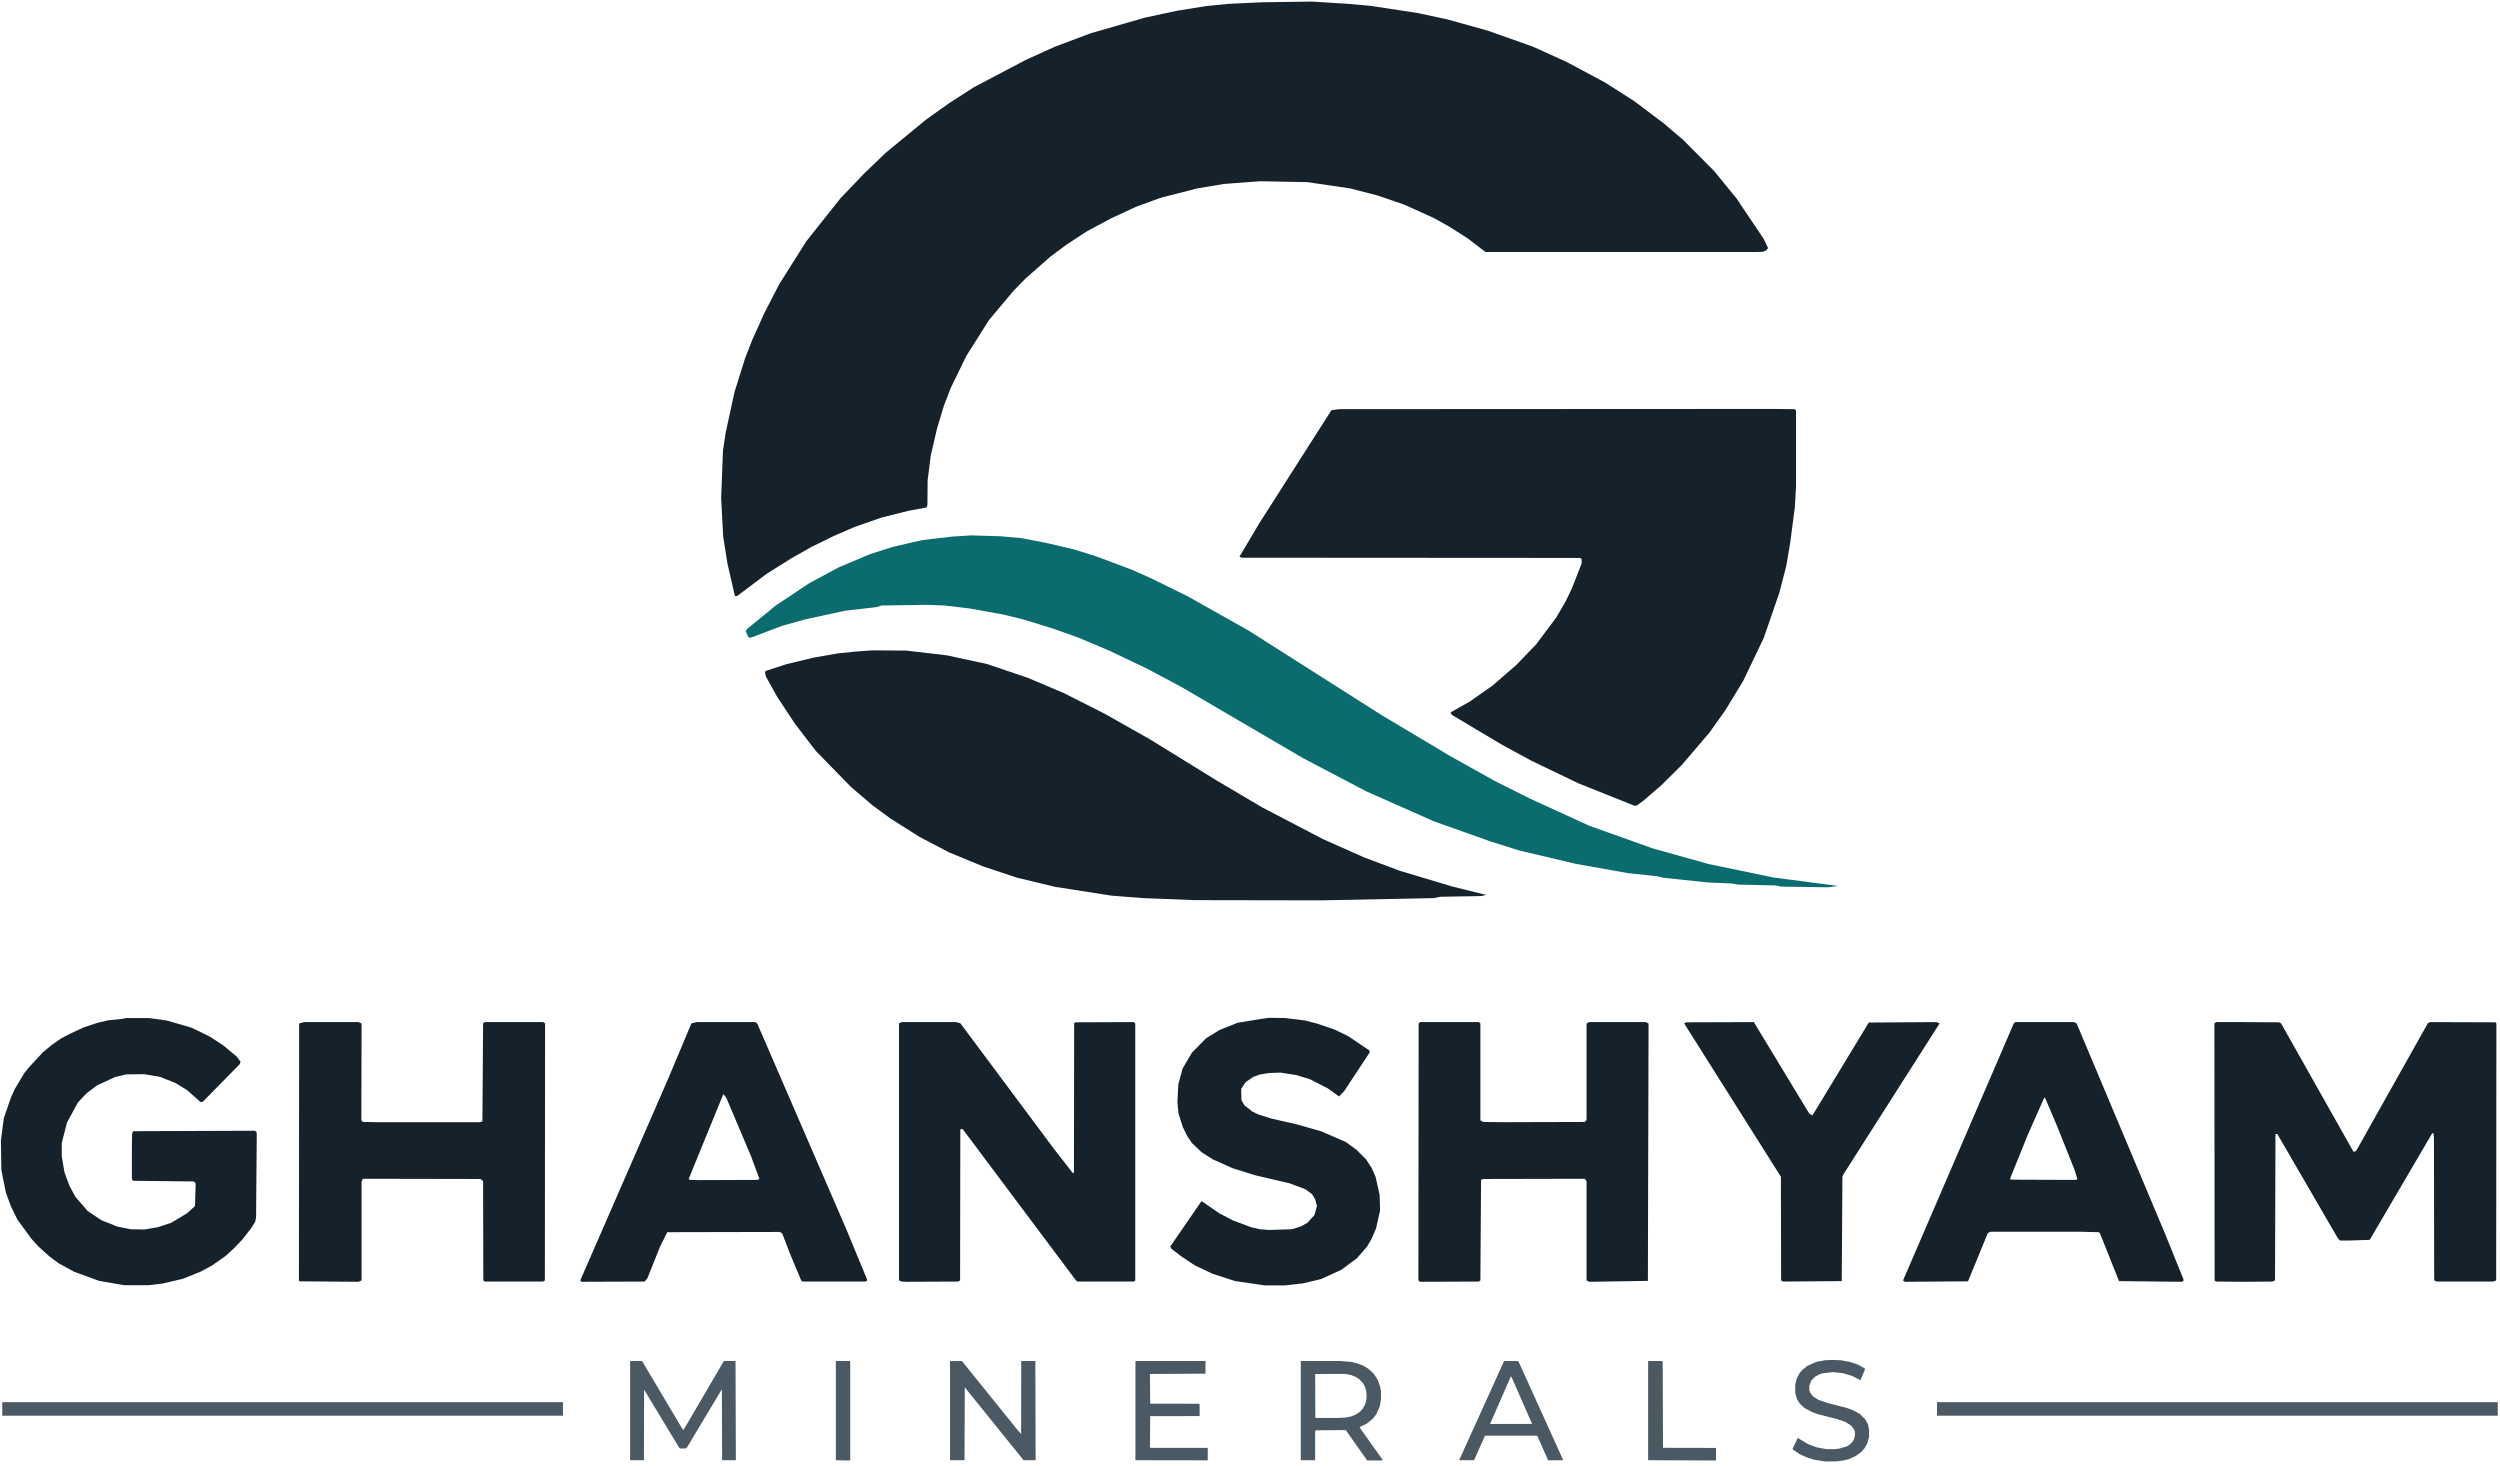
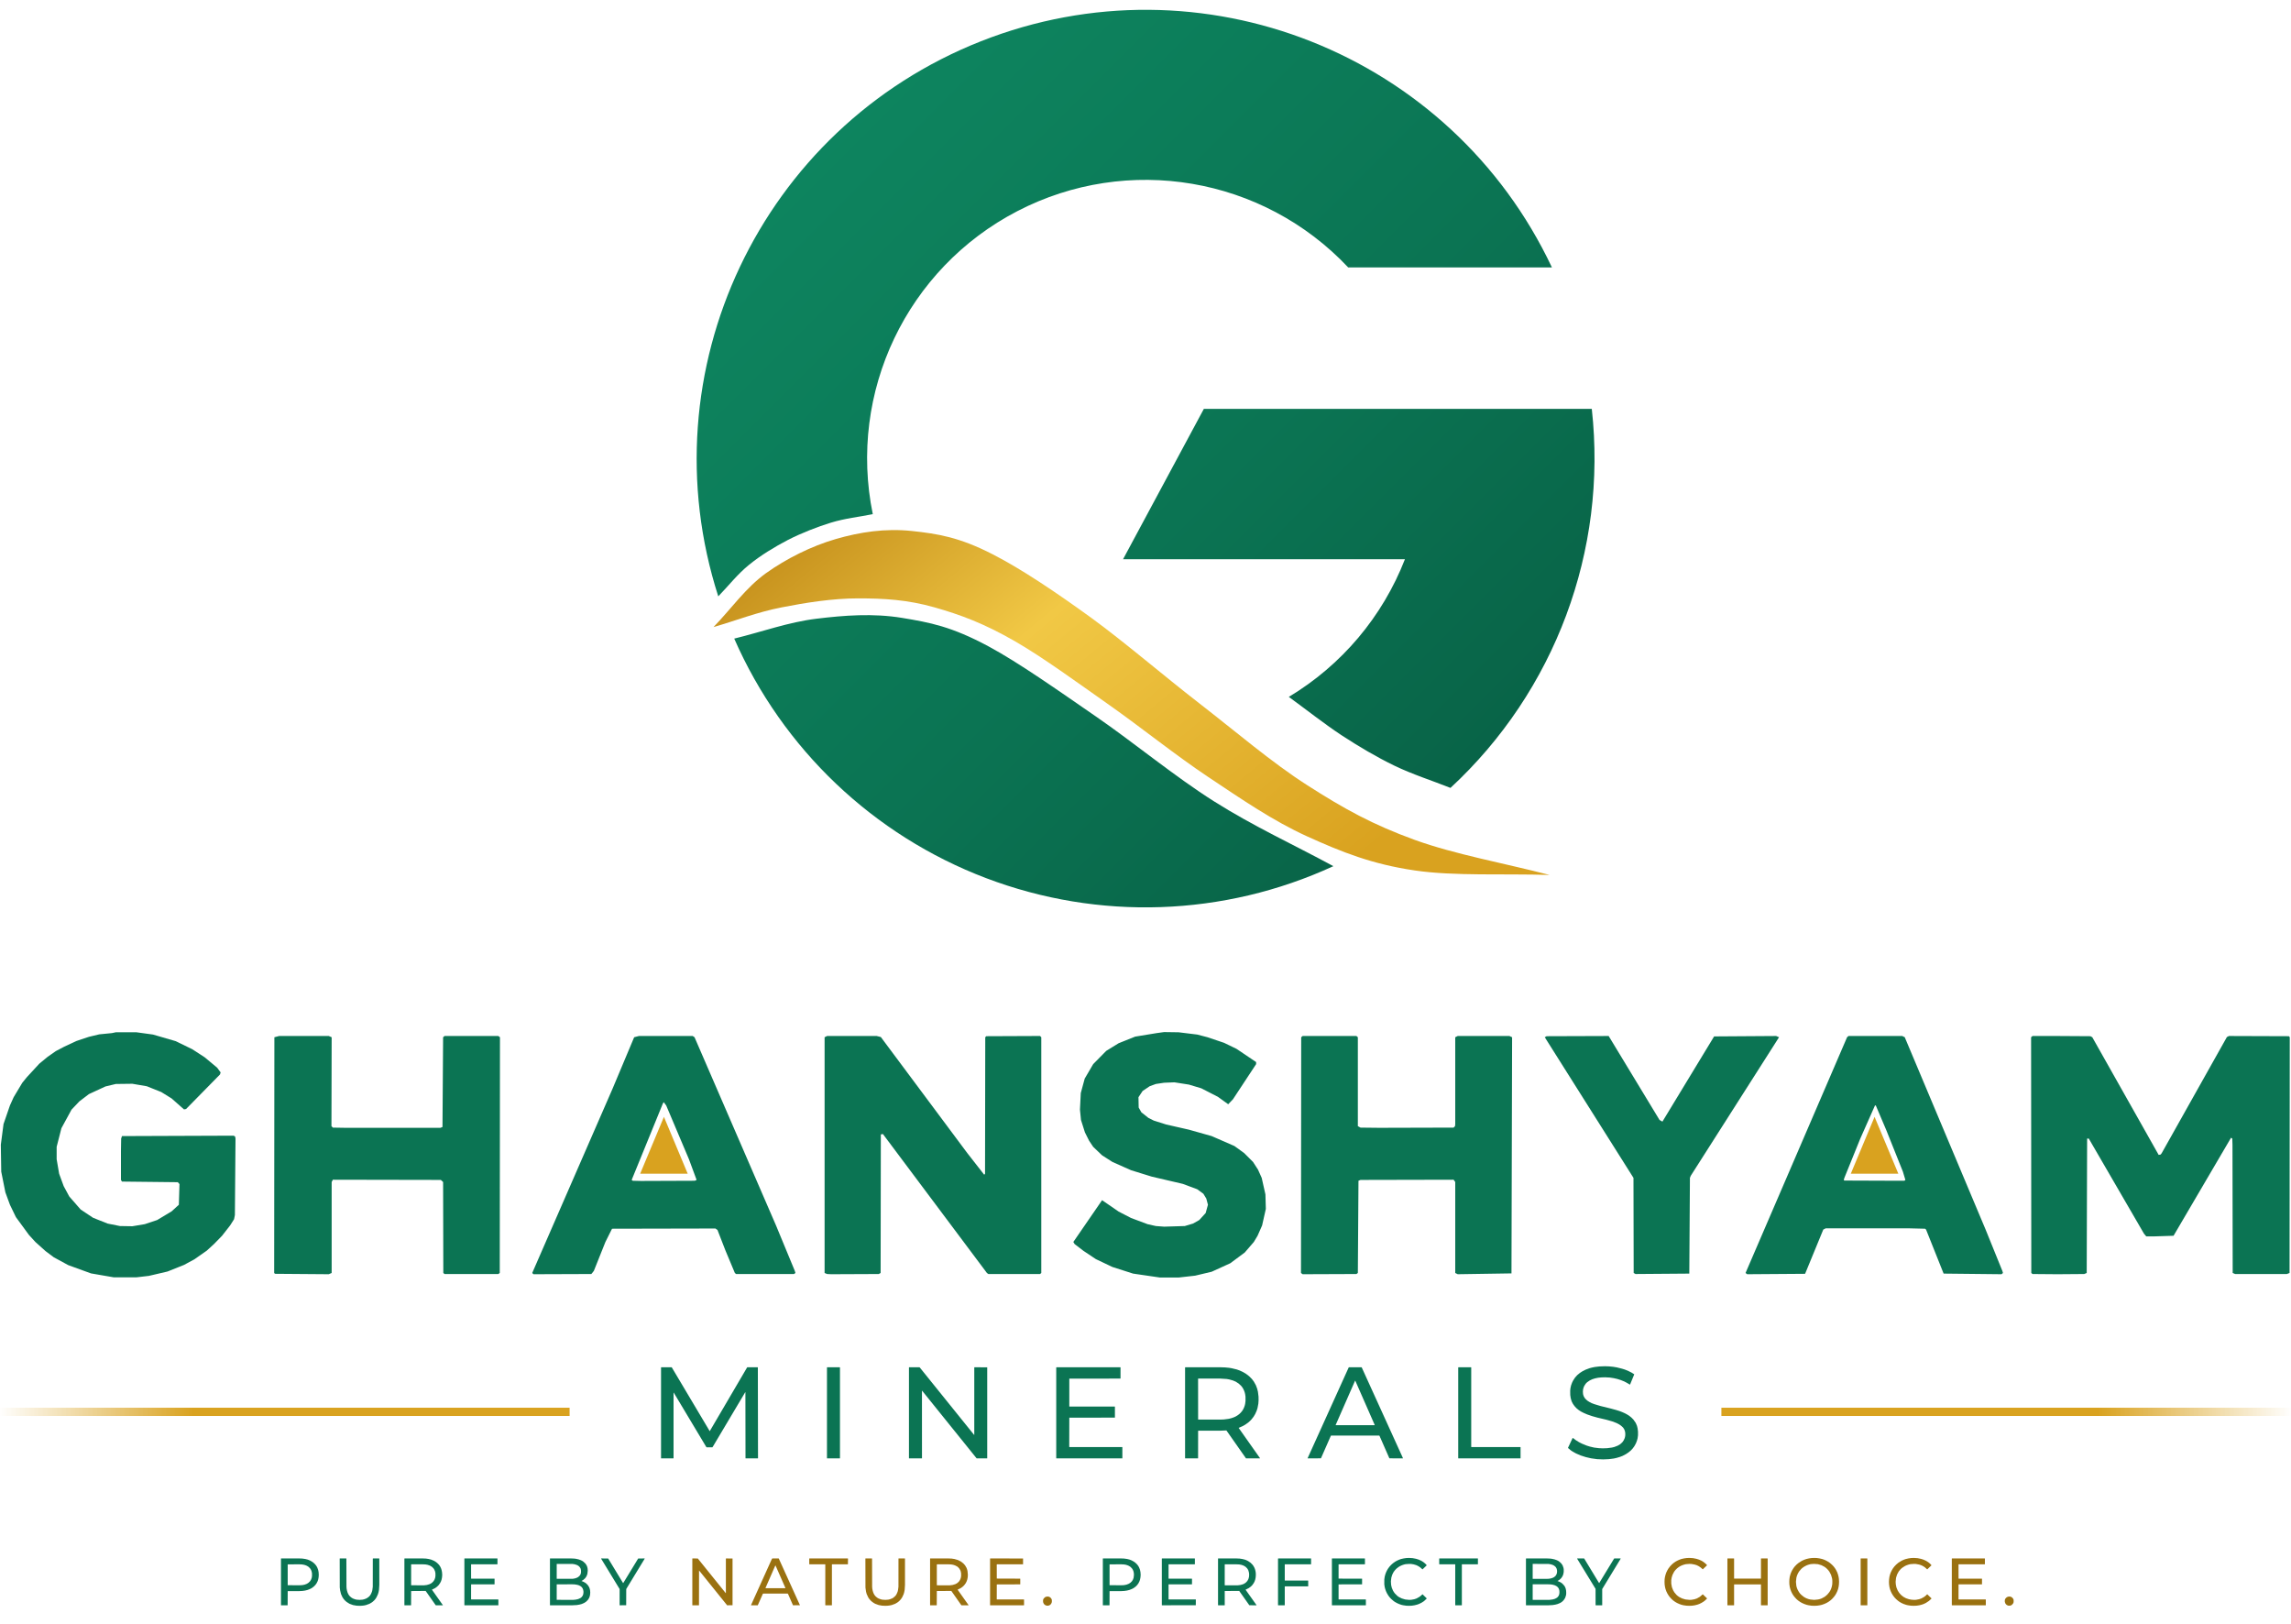
- <svg xmlns="http://www.w3.org/2000/svg" viewBox="-1 -1 1109 650" role="img" aria-labelledby="t">
-   <path fill="#15222C" fill-rule="evenodd" d="M559.1 0L581 -0.3L597 0.7L607 1.6L628 4.8L641 7.6L659 12.6L679 19.7L694 26.5L711 35.6L724 43.9L737 53.7L745.6 61L759.5 75L769.3 87L781.4 105L783.3 109L782.6 110L781 110.7L777 110.8L658 110.8L650 104.7L642 99.6L635 95.7L622 89.8L610 85.7L598 82.6L579 79.8L558 79.4L542 80.6L530 82.6L514 86.7L503 90.7L492 95.8L481 101.7L472 107.6L465 112.8L454 122.5L448.6 128L437.7 141L427.6 157L420.8 171L417.7 179L414.7 189L411.9 201L410.5 212L410.4 223L410 224.1L402 225.6L390 228.6L378 232.8L369 236.7L359 241.6L350 246.7L339 253.6L326 263.4L325 263.4L321.7 249L319.8 237L318.9 220L319.7 199L320.9 191L324.8 173L329.5 158L332.6 150L338 138L344.7 125L356.7 106L371.8 87L382.3 76L392 66.7L410 51.9L420 44.8L431 37.7L454 25.6L467 19.7L483 13.7L507 6.8L521 3.8L534 1.7L544 0.7ZM589.6 181L593 180.5L786 180.4L795 180.5L795.7 181L795.7 215L795.2 224L793.1 240L791.4 250L788.3 262L781.4 282L772.3 301L764.4 314L757.3 324L745 338.4L736 347.3L728 354.2L725 356.4L724 356.4L699 346.4L678 336.3L665 329.2L643 316.1L642.5 315L651 310.2L661 303.2L671.6 294L680.3 285L689.3 273L693.4 266L696.3 260L700.6 249L700.6 247L700 246.5L550 246.4L548.8 246L557.7 231ZM378.9 288L386 287.5L401 287.6L419 289.7L437 293.6L455 299.7L471 306.5L489 315.6L509 326.9L539 345.4L559 357.2L586 371.3L604 379.3L620 385.3L643 392.2L658.3 396L656 396.5L638 396.8L635 397.4L585 398.4L529 398.3L506 397.4L492 396.3L467 392.4L450 388.3L435 383.3L420 377.1L407 370.3L394 362.1L386 356.2L376.4 348L360.8 332L351.6 320L343.7 308L338.7 299L338.3 297L339 296.5L348 293.6L360 290.7L371 288.8Z" />
-   <path fill="#0B6C70" fill-rule="evenodd" d="M421.7 237L430 236.5L443 236.9L452 237.7L463 239.8L475 242.6L485 245.7L501 251.7L510 255.7L526 263.6L553 278.8L612 316.3L642 334.2L662 345.4L678 353.4L704 365.3L732 375.3L757 382.3L786 388.3L814.3 392L810 392.6L789 392.3L787 391.8L770 391.4L767 390.9L757 390.5L737 388.4L734 387.7L721 386.3L698 382.2L673 376.3L660 372.2L635 363.3L605 350L577 335.3L523 303.7L508 295.7L491 287.6L477 281.7L466 277.8L453 273.8L444 271.6L429 268.9L418 267.6L410 267.3L390 267.6L388 268.3L374 269.9L356 273.8L346 276.6L332 281.9L331 281.7L329.8 279L330.4 278L343 267.7L358 257.7L371 250.7L385 244.8L395 241.6L408 238.6Z" />
-   <path fill="#15222C" fill-rule="evenodd" d="M53.1 451L55 450.6L65 450.6L73 451.7L84 454.9L92 458.8L98 462.7L104 467.7L105.7 470L105.4 471L89 487.7L88 487.9L82 482.6L77 479.5L70 476.7L63 475.5L55 475.6L50 476.8L42 480.5L37.4 484L33.6 488L28.7 497L26.4 506L26.4 512L27.6 519L29.8 525L32.5 530L38 536.3L44 540.3L51 543.1L57 544.3L63 544.4L69 543.4L75 541.4L82 537.2L85.5 534L85.8 524L85 523.1L58 522.8L57.5 522L57.5 508L57.6 502L58 500.8L112 500.6L112.7 501L112.9 502L112.6 539L112.2 541L110.3 544L106.4 549L102.5 553L99 556.2L93 560.4L88 563.1L80 566.3L71 568.4L65 569.1L54 569.1L43 567.2L32 563.2L25 559.4L21 556.4L16.1 552L13 548.6L6.7 540L3.8 534L1.6 528L-0.4 518L-0.6 505L0.7 495L3.8 486L5.6 482L9.8 475L12 472.3L18 465.8L22 462.5L26 459.7L30 457.6L36 454.8L42 452.8L47 451.6ZM558.4 451L562 450.5L569 450.6L578 451.7L583 453L591 455.7L597 458.6L606.5 465L606.5 466L595.3 483L593 485.4L588 481.8L580 477.7L574 475.9L567 474.8L562 475L558 475.6L555 476.7L551.6 479L549.6 482L549.7 487L551 489.3L554.4 492L557 493.3L563 495.2L574 497.7L585 500.8L596 505.6L600.7 509L605 513.3L607.4 517L609.2 521L611 529L611.2 536L609.4 544L607.2 549L605.4 552L601 557.1L594 562.3L585 566.4L577 568.3L569 569.2L560 569.2L547 567.3L537 564.1L529 560.3L523 556.3L518.7 553L518.1 552L532 531.8L540 537.3L546 540.4L554 543.4L558 544.3L562 544.6L572 544.3L576 543.1L579 541.4L582.1 538L583.2 534L582.4 531L581 528.7L578 526.5L571 523.9L556 520.4L546 517.3L537 513.3L532 510.1L527.7 506L525.7 503L523.7 499L521.8 493L521.3 488L521.7 480L523.6 473L527.7 466L534 459.6L540 455.9L548 452.7ZM131.7 453L134 452.4L158 452.4L159.4 453L159.3 496L160 496.7L166 496.8L212 496.8L213 496.4L213.3 453L214 452.4L234 452.4L240 452.4L240.8 453L240.7 567L240 567.5L224 567.5L214 567.5L213.4 567L213.3 523L212.2 522L160 521.9L159.4 523L159.4 567L158 567.6L132 567.4L131.6 567ZM305.7 453L308 452.4L334 452.4L334.9 453L374.3 544L383.4 566L383.7 567L383 567.5L355 567.5L354.4 567L349.8 556L346 546.2L345 545.5L342 545.5L295 545.6L291.8 552L286.2 566L285 567.5L257 567.6L256.4 567L295.2 478ZM397.8 453L399 452.4L402 452.4L423 452.4L425 452.9L466.8 509L475 519.5L475.4 519L475.4 516L475.5 453L476 452.5L500 452.4L502 452.4L502.6 453L502.6 567L502 567.5L483 567.5L477 567.5L476.3 567L426 499.8L425 500L424.9 567L424 567.5L401 567.6L399 567.5L397.8 567ZM628.3 453L629 452.4L650 452.4L655 452.4L655.7 453L655.7 496L657 496.7L666 496.8L702 496.7L702.7 496L702.8 495L702.8 453L704 452.4L729 452.4L730.3 453L730 567.2L704 567.6L702.8 567L702.8 523L702 521.9L657 522L656 522.4L655.7 567L655 567.5L629 567.6L628.2 567ZM746.1 453L747 452.5L777 452.4L801.6 493L803 493.8L828 452.6L858 452.4L859.4 453L816.7 520L816.3 521L816 567.3L790 567.5L789.1 567L789 521ZM892.3 453L893 452.4L898 452.4L919 452.4L920.2 453L959.3 546L967.4 566L967.7 567L967 567.6L939 567.3L930.5 546L930 545.6L922 545.4L882 545.4L880.8 546L872 567.4L844 567.6L843.2 567ZM981.3 453L982 452.4L994 452.4L1010 452.5L1010.9 453L1043 509.9L1044 509.7L1044.5 509L1076 452.9L1077 452.4L1106 452.5L1106.4 453L1106.3 567L1105 567.5L1080 567.5L1078.8 567L1078.7 505L1078.6 502L1078 501.6L1050.2 549L1041 549.3L1037 549.3L1035.9 548L1009.2 502L1008.4 502L1008.2 567L1007 567.5L994 567.6L982 567.5L981.4 567ZM319.6 485L320 484.4L321.2 486L332.2 512L335.9 522L335 522.4L309 522.5L305 522.4L304.5 522ZM905.8 486L906.2 486L911.3 498L919.3 518L920.5 522L920 522.4L917 522.4L891 522.3L890.7 522L891 521L898.7 502Z" />
-   <g fill="#4A5963">
-     <path fill-rule="evenodd" transform="translate(278.73 647) scale(0.25)" d="M2131.2 -179L2148 -178.3L2164 -175.3L2178 -170.5L2189.8 -164L2190.3 -162L2182.2 -143L2168 -150.3L2152 -155.3L2134 -157.3L2115 -155.2L2109 -153.2L2102 -149.4L2094.8 -142L2091.5 -133L2091.7 -125L2092.9 -121L2098.4 -114L2108 -108L2123 -102.9L2159 -93.4L2168 -90.2L2181 -83.3L2190.4 -74L2195.4 -65L2197.5 -56L2197.5 -42L2194.4 -31L2189.4 -22L2184 -15.9L2174 -8.5L2161 -2.7L2153 -0.7L2140 1.1L2120 1.2L2101 -1.7L2088 -5.6L2074 -11.9L2063 -19.6L2061.7 -21L2071 -40.5L2089 -29.7L2105 -23.7L2122 -20.7L2136 -20.6L2145 -21.6L2158 -25.6L2163 -28.6L2168.4 -34L2170.3 -37L2172.4 -44L2172.4 -51L2171.3 -55L2166 -62.3L2155 -69.2L2140 -74.2L2107 -82.6L2096 -86.6L2083 -93.6L2075 -101L2069.8 -109L2066.6 -120L2066.5 -135L2069.6 -147L2074.6 -156L2079 -161.1L2088 -168.3L2104 -175.5L2119 -178.3ZM-0.1 -177L20 -177.1L21 -175.9L93 -54.7L95.3 -57L164.9 -176L166 -177.1L186.2 -177L186.8 -1L162.4 -1L162 -127L100.3 -24L98 -21.9L88 -21.9L86 -23.4L24 -126.2L23.7 -1L-0.8 -1L-0.8 -176ZM364.9 -177L389 -177.1L389.7 -176L389.7 -1L389 -0.5L364.2 -1L364.2 -176ZM567.8 -177L588 -176.9L688.7 -52L693 -47.7L693.2 -176L694 -177.1L718.2 -177L718.7 -1L697.3 -1L593 -130.3L592.5 -1L566.8 -1L566.8 -176ZM896.8 -177L1020.2 -177L1020 -154.6L921.5 -154L922 -101.4L1009 -101.2L1009.7 -100L1009.7 -80L1009 -79.3L922 -79.2L921.5 -24L923 -22.9L1023 -22.9L1024.2 -22L1024 -0.8L895.8 -1L895.8 -176ZM1189.9 -177L1258 -177.1L1279 -175.4L1291 -172.4L1301 -168.3L1309 -163.3L1318.2 -155L1326.1 -143L1330.4 -130L1331.5 -123L1331.5 -110L1329.5 -97L1323.4 -83L1317.3 -75L1306 -65.7L1294.1 -60L1293.7 -59L1334.2 -2L1334 -0.5L1307 -0.5L1269.4 -54L1268 -54.5L1215.8 -54L1214.7 -53L1214.7 -1L1189.2 -1L1189.2 -176ZM1549.9 -177L1574 -177.1L1575.6 -176L1654.9 -1L1628 -0.8L1609 -44L1608 -44.5L1516 -44.5L1496.6 -1L1470.2 -1ZM1806.7 -177L1830 -177.1L1831.4 -176L1831.9 -23L1926 -22.8L1926 -0.5L1805.5 -1L1805.5 -176ZM1214.7 -154L1268 -154.1L1278 -152.2L1286 -149.2L1292.6 -145L1299.4 -138L1303.3 -131L1305.3 -124L1306 -115L1305.4 -107L1303.3 -100L1299 -92.3L1294 -86.8L1286 -81.6L1278 -78.6L1269 -76.7L1256 -76L1216 -76L1215 -76.7ZM1561.6 -149L1562 -149.6L1563 -148.8L1564.3 -146L1599.4 -66L1599 -65.4L1526 -65.3L1525.3 -66Z" />
-     <rect x="0" y="621" width="248.73" height="6" />
-     <rect x="858.27" y="621" width="248.73" height="6" />
+ <svg xmlns="http://www.w3.org/2000/svg" viewBox="0 0 1108 784.92" role="img" aria-labelledby="t">
+   <defs>
+     <linearGradient id="g" x1="0" y1="0" x2="1" y2="1">
+       <stop offset="0" stop-color="#0E8A63" />
+       <stop offset=".55" stop-color="#0B7453" />
+       <stop offset="1" stop-color="#075C42" />
+     </linearGradient>
+     <linearGradient id="w" x1="0" y1="0" x2="1" y2=".5">
+       <stop offset="0" stop-color="#BC8413" />
+       <stop offset=".42" stop-color="#F1C845" />
+       <stop offset="1" stop-color="#D9A21F" />
+     </linearGradient>
+   </defs>
+   <defs>
+     <linearGradient id="r1">
+       <stop offset="0" stop-color="#D9A21F" stop-opacity="0" />
+       <stop offset=".34" stop-color="#D9A21F" />
+     </linearGradient>
+     <linearGradient id="r2">
+       <stop offset=".66" stop-color="#D9A21F" />
+       <stop offset="1" stop-color="#D9A21F" stop-opacity="0" />
+     </linearGradient>
+   </defs>
+   <g transform="translate(332.4 0) scale(0.4432)">
+     <path fill="url(#g)" fill-rule="evenodd" d="M943.5 291.8A490.0 490.0 0 0 0 33.8 650.7C45.0 639.2 54.8 626.4 67.6 616.1C80.2 605.9 95.1 596.8 109.9 589.1C124.8 581.5 141.6 575.0 156.7 570.3C172.4 565.5 187.2 564.1 202.4 561.0A303.8 303.8 0 0 1 721.2 291.8ZM563.7 446.1L987.0 446.1A490.0 490.0 0 0 1 832.8 859.7C812.4 851.6 791.4 845.0 771.5 835.4C751.8 825.8 733.5 815.0 714.0 802.3C695.2 789.9 675.6 774.4 656.4 760.4A303.8 303.8 0 0 0 783.1 610.2L475.5 610.2ZM51.2 696.8C81.2 689.5 110.4 678.8 141.0 675.1C171.4 671.4 202.7 669.0 234.4 674.2C265.1 679.3 288.2 683.6 328.2 705.0C361.6 722.9 404.1 753.0 446.5 782.2C486.6 809.8 532.1 847.4 574.5 874.2C618.3 901.9 661.5 921.5 705.0 945.1A490.0 490.0 0 0 1 51.2 696.8Z" />
+     <path fill="url(#w)" d="M28.6 684.2C47.7 664.6 63.5 641.5 85.9 625.4C108.0 609.6 135.4 595.9 161.9 588.2C188.5 580.5 215.9 576.3 245.2 579.4C273.2 582.4 296.9 586.1 333.4 604.9C364.3 620.7 401.9 645.9 441.2 674.4C477.5 700.9 519.8 737.3 558.8 767.5C598.2 798.0 638.2 832.3 676.4 856.7C716.8 882.6 747.9 899.8 794.0 916.5C837.0 932.1 892.0 942.0 941.0 954.7C892.0 953.1 836.7 956.1 794.0 949.8C747.3 943.0 714.1 929.7 676.4 912.6C639.0 895.6 605.1 872.2 568.6 847.9C533.2 824.3 495.3 793.8 460.8 769.5C425.0 744.3 388.2 717.4 357.9 699.9C323.4 680.0 297.5 670.6 269.7 662.7C240.1 654.3 214.2 652.9 186.4 652.9C158.6 652.9 129.0 657.6 103.1 662.7C76.2 667.9 53.4 677.1 28.6 684.2Z" />
  </g>
+   <g transform="translate(1 48.6)">
+     <path fill="#0B7453" fill-rule="evenodd" d="M53.1 451L55 450.6L65 450.6L73 451.7L84 454.9L92 458.8L98 462.7L104 467.7L105.7 470L105.4 471L89 487.7L88 487.9L82 482.6L77 479.5L70 476.7L63 475.5L55 475.6L50 476.8L42 480.5L37.4 484L33.6 488L28.7 497L26.4 506L26.4 512L27.6 519L29.8 525L32.5 530L38 536.3L44 540.3L51 543.1L57 544.3L63 544.4L69 543.4L75 541.4L82 537.2L85.5 534L85.8 524L85 523.1L58 522.8L57.5 522L57.5 508L57.6 502L58 500.8L112 500.6L112.7 501L112.9 502L112.6 539L112.2 541L110.3 544L106.4 549L102.5 553L99 556.2L93 560.4L88 563.1L80 566.3L71 568.4L65 569.1L54 569.1L43 567.2L32 563.2L25 559.4L21 556.4L16.1 552L13 548.6L6.7 540L3.8 534L1.6 528L-0.4 518L-0.6 505L0.7 495L3.8 486L5.6 482L9.8 475L12 472.3L18 465.8L22 462.5L26 459.7L30 457.6L36 454.8L42 452.8L47 451.6ZM558.4 451L562 450.5L569 450.6L578 451.7L583 453L591 455.7L597 458.6L606.5 465L606.5 466L595.3 483L593 485.4L588 481.8L580 477.7L574 475.9L567 474.8L562 475L558 475.6L555 476.7L551.6 479L549.6 482L549.7 487L551 489.3L554.4 492L557 493.3L563 495.2L574 497.7L585 500.8L596 505.6L600.7 509L605 513.3L607.4 517L609.2 521L611 529L611.2 536L609.4 544L607.2 549L605.4 552L601 557.1L594 562.3L585 566.4L577 568.3L569 569.2L560 569.2L547 567.3L537 564.1L529 560.3L523 556.3L518.7 553L518.1 552L532 531.8L540 537.3L546 540.4L554 543.4L558 544.3L562 544.6L572 544.3L576 543.1L579 541.4L582.1 538L583.2 534L582.4 531L581 528.7L578 526.5L571 523.9L556 520.4L546 517.3L537 513.3L532 510.1L527.7 506L525.7 503L523.7 499L521.8 493L521.3 488L521.7 480L523.6 473L527.7 466L534 459.6L540 455.9L548 452.7ZM131.7 453L134 452.4L158 452.4L159.4 453L159.3 496L160 496.7L166 496.8L212 496.8L213 496.4L213.3 453L214 452.4L234 452.4L240 452.4L240.8 453L240.7 567L240 567.5L224 567.5L214 567.5L213.4 567L213.3 523L212.2 522L160 521.9L159.4 523L159.4 567L158 567.6L132 567.4L131.6 567ZM305.7 453L308 452.4L334 452.4L334.9 453L374.3 544L383.4 566L383.7 567L383 567.5L355 567.5L354.4 567L349.8 556L346 546.2L345 545.5L342 545.5L295 545.6L291.8 552L286.2 566L285 567.5L257 567.6L256.4 567L295.2 478ZM397.8 453L399 452.4L402 452.4L423 452.4L425 452.9L466.8 509L475 519.5L475.4 519L475.4 516L475.5 453L476 452.5L500 452.4L502 452.4L502.6 453L502.6 567L502 567.5L483 567.5L477 567.5L476.3 567L426 499.8L425 500L424.9 567L424 567.5L401 567.6L399 567.5L397.8 567ZM628.3 453L629 452.4L650 452.4L655 452.4L655.7 453L655.7 496L657 496.7L666 496.8L702 496.7L702.7 496L702.8 495L702.8 453L704 452.4L729 452.4L730.3 453L730 567.2L704 567.6L702.8 567L702.8 523L702 521.9L657 522L656 522.4L655.7 567L655 567.5L629 567.6L628.2 567ZM746.1 453L747 452.5L777 452.4L801.6 493L803 493.8L828 452.6L858 452.4L859.4 453L816.7 520L816.3 521L816 567.3L790 567.5L789.1 567L789 521ZM892.3 453L893 452.4L898 452.4L919 452.4L920.2 453L959.3 546L967.4 566L967.7 567L967 567.6L939 567.3L930.5 546L930 545.6L922 545.4L882 545.4L880.8 546L872 567.4L844 567.6L843.2 567ZM981.3 453L982 452.4L994 452.4L1010 452.5L1010.9 453L1043 509.9L1044 509.7L1044.5 509L1076 452.9L1077 452.4L1106 452.5L1106.4 453L1106.3 567L1105 567.5L1080 567.5L1078.8 567L1078.7 505L1078.6 502L1078 501.6L1050.2 549L1041 549.3L1037 549.3L1035.9 548L1009.2 502L1008.4 502L1008.2 567L1007 567.5L994 567.6L982 567.5L981.4 567ZM319.6 485L320 484.4L321.2 486L332.2 512L335.9 522L335 522.4L309 522.5L305 522.4L304.5 522ZM905.8 486L906.2 486L911.3 498L919.3 518L920.5 522L920 522.4L917 522.4L891 522.3L890.7 522L891 521L898.7 502Z" />
+     <path fill="#D9A21F" d="M320.1 491.5L331.6 519H308.6ZM905.6 491.5L917.1 519H894.1Z" />
+   </g>
+   <path fill="#0B7453" fill-rule="evenodd" transform="translate(313.15 705.3)" d="M460.33 -44.5L463.1 -44.6L465 -44.53L467 -44.34L468.8 -44.04L471.3 -43.42L472.6 -43.02L474.1 -42.43L475.9 -41.54L477.23 -40.7L475.22 -35.8L475.1 -35.72L473.6 -36.61L472.4 -37.24L470.7 -37.92L469.1 -38.43L467.4 -38.82L465.4 -39.13L463.1 -39.25L461.3 -39.2L459.7 -39.03L458.3 -38.74L457 -38.34L455.7 -37.73L454.4 -36.83L453.78 -36.2L453.06 -35.1L452.68 -34.2L452.46 -33.3L452.38 -32.3L452.46 -31.2L452.57 -30.7L452.87 -29.9L453.37 -29.1L453.93 -28.5L454.7 -27.85L455.6 -27.29L456.6 -26.77L457.9 -26.28L460.9 -25.37L465.9 -24.14L468.5 -23.43L470.1 -22.93L471.4 -22.43L472.7 -21.85L473.7 -21.32L474.8 -20.63L475.9 -19.74L476.82 -18.8L477.94 -17.2L478.54 -15.8L478.84 -14.6L479.04 -13L479.04 -11.2L478.83 -9.7L478.53 -8.6L478.03 -7.3L477.32 -6L476.53 -4.9L475.6 -3.89L474.5 -2.97L473.3 -2.16L471.6 -1.26L470.4 -0.79L468.7 -0.28L467.3 0.03L465 0.33L462.2 0.45L459.3 0.34L456.3 -0.08L453.8 -0.66L451.3 -1.46L449 -2.46L447.4 -3.36L446.5 -3.96L445.16 -5.1L447.37 -9.8L447.5 -9.96L448.9 -8.89L450.5 -7.89L451.9 -7.18L454.1 -6.27L455.7 -5.76L457.8 -5.27L460.1 -4.98L462 -4.9L464.1 -4.97L466.4 -5.27L467.6 -5.56L469.2 -6.18L470.4 -6.87L471.44 -7.8L472.14 -8.8L472.63 -9.9L472.84 -10.8L472.9 -11.7L472.83 -12.7L472.62 -13.5L472.32 -14.2L471.93 -14.8L471.4 -15.36L470.6 -16.03L469.8 -16.55L468.7 -17.12L466.6 -17.92L463.8 -18.72L459.4 -19.76L456.9 -20.46L454.5 -21.28L452.7 -22.06L451.5 -22.68L450.4 -23.38L449.28 -24.3L448.36 -25.3L447.57 -26.4L447.05 -27.4L446.79 -28.1L446.47 -29.3L446.27 -30.7L446.24 -32.8L446.37 -34L446.66 -35.3L447.17 -36.7L447.67 -37.7L448.58 -39.1L449.6 -40.25L450.9 -41.34L452.1 -42.12L453.7 -42.94L455.6 -43.65L456.7 -43.94L458.1 -44.23ZM6.7 -44.1L11.6 -44.1L11.7 -44.09L11.8 -43.96L30.1 -13.19L48.16 -44L48.3 -44.1L53.3 -44.1L53.37 -44L53.45 -0.1L53.3 -0.05L47.5 -0.05L47.4 -0.1L47.35 -31.9L47.3 -32.09L31.72 -5.9L31.4 -5.42L31.3 -5.4L28.6 -5.4L28.46 -5.5L12.83 -31.6L12.7 -31.81L12.6 -31.81L12.6 -0.1L12.5 -0.05L6.6 -0.05L6.55 -0.1L6.55 -44L6.6 -44.09ZM86.9 -44.1L93 -44.1L93.09 -44L93.09 -0.1L93 -0.05L86.9 -0.05L86.8 -0.1L86.8 -44ZM126.5 -44.1L131.5 -44.1L131.7 -43.98L158 -11.35L158.04 -11.5L158.04 -44L158.1 -44.1L164.3 -44.08L164.3 -0.06L159.3 -0.05L159.14 -0.1L132.8 -32.79L132.74 -32.6L132.75 -0.1L132.6 -0.05L126.5 -0.05L126.45 -0.1L126.45 -44ZM197.8 -44.1L228.7 -44.1L228.77 -44L228.77 -38.7L228.7 -38.63L204 -38.6L204 -25.15L204.1 -25.1L226 -25.1L226.06 -25L226.06 -19.8L226 -19.75L204 -19.73L203.97 -5.6L204.1 -5.53L229.6 -5.53L229.66 -5.4L229.66 -0.1L229.6 -0.05L197.8 -0.05L197.68 -0.1L197.68 -44ZM260.1 -44.1L277.2 -44.1L279.3 -44.03L281.3 -43.84L282.5 -43.64L285 -43.04L286.4 -42.54L287.9 -41.85L289.3 -41.04L290.4 -40.24L291.26 -39.5L292.33 -38.4L293.24 -37.2L294.24 -35.4L294.84 -33.8L295.22 -32.3L295.52 -29.9L295.54 -28.1L295.43 -26.5L295.03 -24.4L294.62 -23.1L293.91 -21.5L293.13 -20.2L292.12 -18.9L291.4 -18.15L290.5 -17.35L289.1 -16.36L287.9 -15.67L285.89 -14.8L296.26 -0.1L296.1 -0.05L289.5 -0.05L289.42 -0.1L280.02 -13.5L279.9 -13.55L277.3 -13.45L266.3 -13.42L266.28 -0.1L266.2 -0.05L260.1 -0.05L259.99 -0.1L259.99 -44ZM339.29 -44.1L345.3 -44.1L345.44 -44L365.03 -0.9L365.38 -0.1L365.3 -0.05L358.8 -0.07L354.04 -10.9L353.9 -11.07L330.6 -11.07L330.46 -10.9L325.7 -0.07L319.3 -0.05L319.24 -0.1L339.07 -43.9L339.2 -44.1ZM392.2 -44.1L398.3 -44.1L398.38 -44L398.38 -5.6L398.5 -5.53L422.2 -5.52L422.24 -5.4L422.24 -0.1L422.2 -0.06L392.2 -0.05L392.09 -0.1L392.09 -44ZM266.4 -38.63L266.31 -38.6L266.28 -38.5L266.3 -18.86L266.4 -18.8L277 -18.8L278.8 -18.87L281.1 -19.17L282.3 -19.46L283.5 -19.87L284.4 -20.27L285.4 -20.87L286.2 -21.47L286.9 -22.14L287.54 -22.9L288.05 -23.7L288.45 -24.5L288.82 -25.5L289.04 -26.4L289.22 -27.8L289.21 -29.9L289.04 -31.1L288.82 -32L288.53 -32.8L288.05 -33.8L287.53 -34.6L287.03 -35.2L285.9 -36.23L284.5 -37.14L283.1 -37.73L281.3 -38.23L280.1 -38.44L277 -38.63ZM342.2 -37.6L332.8 -16.15L332.9 -16.1L351.6 -16.1L351.7 -16.2L351.53 -16.6L342.44 -37.3L342.3 -37.59Z" />
+   <rect fill="url(#r1)" x="0" y="680.76" width="275.48" height="3.99" />
+   <rect fill="url(#r2)" x="832.52" y="680.76" width="275.48" height="3.99" />
+   <path fill="#0B7453" fill-rule="evenodd" transform="translate(132.54 776.35)" d="M3.4 -22.7L12.1 -22.7L13.6 -22.65L15.1 -22.44L16.3 -22.14L17.3 -21.74L18.4 -21.12L19.1 -20.61L19.93 -19.8L20.53 -19L20.95 -18.2L21.34 -17.1L21.54 -16.1L21.63 -14.8L21.55 -13.6L21.34 -12.5L21.03 -11.6L20.51 -10.6L19.91 -9.8L19.2 -9.09L18.2 -8.35L17.3 -7.89L16.2 -7.47L15 -7.17L13.7 -6.98L12.1 -6.9L6.7 -6.9L6.6 -6.85L6.57 -0.1L6.5 -0.05L3.4 -0.05L3.35 -0.1L3.35 -22.6ZM31.89 -22.7L34.9 -22.7L34.98 -22.6L35.02 -9.1L35.08 -8.2L35.26 -7.2L35.56 -6.2L35.88 -5.5L36.25 -4.9L36.7 -4.37L37.4 -3.78L38.1 -3.35L39.1 -2.97L39.9 -2.77L41.4 -2.67L42.8 -2.77L43.6 -2.96L44.7 -3.38L45.6 -3.97L46.07 -4.4L46.43 -4.8L46.92 -5.6L47.33 -6.6L47.52 -7.3L47.74 -9L47.76 -22.6L47.9 -22.7L50.8 -22.7L50.9 -22.62L50.91 -9.9L50.75 -7.5L50.54 -6.4L50.24 -5.4L49.54 -3.9L49.02 -3.1L48.42 -2.4L47.6 -1.67L47 -1.25L46.1 -0.75L44.5 -0.17L43.5 0.05L42.4 0.17L41.3 0.2L39.9 0.14L38.2 -0.16L36.5 -0.78L35.1 -1.66L34.3 -2.36L33.66 -3.1L33.06 -4L32.38 -5.5L31.97 -7.2L31.78 -8.7L31.75 -22.6L31.8 -22.7ZM63.1 -22.7L71.9 -22.7L73.5 -22.63L74.8 -22.43L76 -22.13L77.4 -21.54L78.1 -21.12L78.79 -20.6L79.4 -20.04L79.94 -19.4L80.34 -18.8L80.73 -18L81.03 -17.1L81.23 -16.1L81.33 -14.8L81.24 -13.6L81.03 -12.5L80.72 -11.6L80.31 -10.8L79.52 -9.7L78.77 -9L77.9 -8.36L76.35 -7.6L81.66 -0.1L81.6 -0.05L78.2 -0.05L73.53 -6.7L73.3 -6.98L73.2 -6.99L66.3 -6.93L66.27 -0.1L66.2 -0.05L63.1 -0.05L63.04 -0.1L63.04 -22.5ZM92.2 -22.7L108 -22.69L108.05 -22.6L108.05 -20L108 -19.87L95.4 -19.87L95.29 -19.8L95.3 -12.99L95.4 -12.93L106.6 -12.93L106.65 -12.8L106.65 -10.3L106.6 -10.17L95.4 -10.17L95.3 -10.11L95.29 -3L95.4 -2.87L108.4 -2.87L108.49 -2.8L108.49 -0.1L108.4 -0.05L92.2 -0.05L92.05 -0.1L92.05 -22.6L92.1 -22.69ZM133.5 -22.7L143.6 -22.7L145.1 -22.64L146 -22.53L147.3 -22.24L148.4 -21.84L149.2 -21.43L149.6 -21.14L150.51 -20.3L150.82 -19.9L151.23 -19.2L151.43 -18.7L151.63 -17.9L151.72 -16.8L151.53 -15.2L151.24 -14.4L150.94 -13.8L150.42 -13.1L149.5 -12.28L148.67 -11.8L149.6 -11.44L150.5 -10.94L151.08 -10.5L151.83 -9.7L152.44 -8.7L152.71 -7.9L152.85 -7.2L152.92 -6.2L152.82 -5L152.62 -4.2L152.33 -3.5L151.74 -2.6L150.9 -1.78L150 -1.19L148.8 -0.67L147.7 -0.38L146.4 -0.16L144.3 -0.05L133.5 -0.05L133.44 -0.1L133.44 -22.6ZM158.2 -22.7L161.6 -22.66L168.8 -10.8L168.94 -10.9L176.1 -22.66L179.2 -22.7L179.25 -22.6L179.14 -22.4L170.38 -8L170.33 -7.8L170.3 -0.07L167.2 -0.05L167.13 -0.1L167.13 -7.9L158.18 -22.6ZM136.7 -20.05L136.7 -12.85L144.5 -12.87L145.6 -13.07L146.4 -13.35L147 -13.65L147.7 -14.24L148.11 -14.8L148.32 -15.3L148.45 -15.9L148.46 -16.8L148.33 -17.6L148.12 -18.1L147.7 -18.67L147.2 -19.13L146.5 -19.52L145.5 -19.85L144.4 -20.04ZM6.6 -19.83L6.6 -9.76L12.1 -9.73L13.2 -9.77L14.1 -9.88L14.9 -10.07L15.9 -10.46L16.7 -10.98L17.43 -11.7L17.92 -12.5L18.24 -13.4L18.36 -14.3L18.34 -15.6L18.12 -16.6L17.82 -17.3L17.43 -17.9L16.7 -18.63L15.9 -19.13L15.2 -19.42L14.5 -19.63L13.5 -19.8L12.1 -19.87ZM66.3 -19.85L66.3 -9.73L72.5 -9.7L73.9 -9.87L75.2 -10.26L75.8 -10.56L76.4 -10.96L77.13 -11.7L77.62 -12.5L77.93 -13.4L78.06 -14.3L78.04 -15.6L77.85 -16.5L77.45 -17.4L77.12 -17.9L76.4 -18.62L75.6 -19.12L75.1 -19.34L74.2 -19.63L73.2 -19.8L71.7 -19.87ZM136.7 -10.17L136.7 -2.69L144.7 -2.67L145.9 -2.79L147.1 -3.06L148.2 -3.56L148.85 -4.1L149.32 -4.8L149.53 -5.4L149.64 -6.2L149.63 -6.9L149.43 -7.8L149.14 -8.4L148.6 -9.03L148.2 -9.32L147.4 -9.72L146.7 -9.93L145.4 -10.15L144.1 -10.2Z" />
+   <path fill="#9A7110" fill-rule="evenodd" transform="translate(331.48 776.35)" d="M3.4 -22.7L6 -22.68L19.5 -5.94L19.58 -6L19.58 -6.1L19.58 -22.6L19.7 -22.7L22.8 -22.66L22.8 -0.07L20.2 -0.05L20.14 -0.1L6.93 -16.5L6.6 -16.84L6.57 -0.1L6.5 -0.05L3.4 -0.05L3.35 -0.1L3.35 -22.6ZM42 -22.7L45.1 -22.7L45.2 -22.58L55.4 -0.08L52.1 -0.05L52.02 -0.1L49.74 -5.3L49.5 -5.7L37.6 -5.7L37.46 -5.6L35 -0.05L31.8 -0.05L31.72 -0.1L41.66 -22.1ZM60 -22.7L78.5 -22.7L78.64 -22.6L78.6 -19.88L71 -19.87L70.86 -19.8L70.86 -0.1L70.8 -0.05L67.8 -0.05L67.66 -0.1L67.66 -19.8L67.6 -19.87L60 -19.87L59.9 -20L59.9 -22.6ZM87.1 -22.7L90.2 -22.7L90.27 -22.6L90.31 -9.1L90.37 -8.2L90.58 -7.1L90.86 -6.2L91.17 -5.5L91.55 -4.9L92 -4.37L92.7 -3.77L93.4 -3.35L94.4 -2.97L95.2 -2.77L96.7 -2.67L98.1 -2.77L98.9 -2.96L100 -3.39L100.5 -3.67L101.36 -4.4L101.73 -4.8L102.21 -5.6L102.63 -6.6L102.83 -7.4L103.04 -9L103.05 -22.6L103.1 -22.69L103.2 -22.7L106.1 -22.7L106.2 -22.6L106.2 -9.9L106.04 -7.5L105.83 -6.4L105.54 -5.4L104.84 -3.9L104.23 -3L103.6 -2.3L102.9 -1.67L102.3 -1.26L101.4 -0.75L99.8 -0.17L98.8 0.04L97.7 0.17L96.6 0.2L95.1 0.13L93.5 -0.16L91.8 -0.78L91.1 -1.17L90.34 -1.7L89.6 -2.35L88.87 -3.2L88.46 -3.8L87.67 -5.5L87.37 -6.6L87.08 -8.6L87.05 -22.6ZM118.4 -22.7L127.2 -22.7L128.8 -22.63L130.1 -22.43L131.8 -21.94L133.2 -21.24L134.4 -20.32L135.23 -19.4L135.94 -18.2L136.24 -17.4L136.44 -16.6L136.61 -14.8L136.54 -13.6L136.32 -12.5L136.01 -11.6L135.55 -10.7L134.8 -9.7L134.06 -9L133.2 -8.37L131.65 -7.6L136.83 -0.3L136.96 -0.1L136.9 -0.05L133.5 -0.05L133.44 -0.1L128.82 -6.7L128.6 -6.98L128.5 -6.99L121.6 -6.94L121.56 -0.1L121.5 -0.05L118.4 -0.05L118.34 -0.1L118.34 -22.6ZM147.45 -22.7L163.3 -22.68L163.3 -19.88L150.7 -19.87L150.58 -19.8L150.6 -12.97L161.8 -12.93L161.9 -12.93L161.95 -12.8L161.95 -10.3L161.9 -10.17L150.6 -10.13L150.58 -3L150.61 -2.9L150.7 -2.87L163.7 -2.87L163.78 -2.8L163.78 -0.1L163.7 -0.05L147.4 -0.05L147.35 -0.1L147.35 -22.6ZM121.6 -19.85L121.6 -9.72L127.8 -9.7L129.2 -9.87L130.5 -10.26L131.1 -10.56L131.7 -10.96L132.43 -11.7L132.95 -12.6L133.22 -13.4L133.35 -14.2L133.34 -15.5L133.14 -16.5L132.95 -17L132.4 -17.9L131.8 -18.53L131.4 -18.83L130.4 -19.34L129.5 -19.63L128.5 -19.8L127.1 -19.87ZM43.5 -19.33L38.7 -8.33L48.3 -8.3L48.36 -8.4L48.33 -8.5L43.63 -19.2ZM174.5 -4.2L175.2 -4.29L175.7 -4.22L176.2 -4.02L176.6 -3.72L176.9 -3.37L177.11 -3L177.23 -2.6L177.23 -1.6L176.95 -0.9L176.66 -0.5L176.3 -0.18L175.6 0.12L174.7 0.13L174 -0.15L173.6 -0.46L173.26 -0.9L172.99 -1.6L172.97 -2.5L173.07 -2.9L173.27 -3.3L173.9 -3.94Z" />
+   <path fill="#0B7453" fill-rule="evenodd" transform="translate(515.82 776.35)" d="M164.39 -22.9L165.7 -22.95L167.4 -22.84L169 -22.54L170.3 -22.14L171.6 -21.55L172.6 -20.92L173.47 -20.2L174.21 -19.4L172.2 -17.46L172.1 -17.44L171.1 -18.34L170.2 -18.94L169.2 -19.44L167.9 -19.83L166.7 -20.03L165.7 -20.06L163.9 -19.93L163.1 -19.73L162.2 -19.42L161.3 -19.01L160.5 -18.52L159.5 -17.73L158.9 -17.1L158.28 -16.3L157.87 -15.6L157.46 -14.7L157.07 -13.4L156.86 -11.6L156.97 -9.9L157.27 -8.6L157.85 -7.2L158.26 -6.5L158.77 -5.8L160 -4.57L160.7 -4.07L162.1 -3.37L163.8 -2.86L165.7 -2.67L166.7 -2.71L168.2 -2.98L169.3 -3.36L170.7 -4.15L171.5 -4.78L172.1 -5.36L172.2 -5.34L174.18 -3.4L174.18 -3.3L173.1 -2.27L172.6 -1.87L171.5 -1.2L170.4 -0.67L169.5 -0.36L168.3 -0.06L167 0.14L165.6 0.2L164.3 0.15L162.8 -0.07L162 -0.25L160.8 -0.66L159.7 -1.16L158.8 -1.67L158.1 -2.17L157.02 -3.1L156.27 -3.9L155.66 -4.7L154.99 -5.8L154.47 -6.9L154.09 -8L153.86 -8.9L153.67 -10.2L153.68 -12.6L153.87 -13.9L154.16 -15L154.57 -16.1L155.07 -17.1L155.56 -17.9L156.16 -18.7L157 -19.62L157.9 -20.41L158.9 -21.12L159.8 -21.63L160.9 -22.12L161.8 -22.43L163.1 -22.72ZM17.6 -22.7L26.3 -22.7L27.8 -22.65L29.3 -22.44L30.5 -22.14L31.5 -21.74L32.6 -21.13L33.3 -20.61L34.14 -19.8L34.73 -19L35.15 -18.2L35.52 -17.2L35.74 -16.1L35.84 -14.8L35.75 -13.6L35.54 -12.5L35.23 -11.6L34.71 -10.6L34.12 -9.8L33.4 -9.08L32.4 -8.35L31.5 -7.89L30.4 -7.47L29.2 -7.17L27.9 -6.98L26.3 -6.9L20.9 -6.9L20.8 -6.85L20.78 -0.1L20.7 -0.05L17.6 -0.05L17.55 -0.1L17.55 -22.6ZM46.2 -22.7L62 -22.7L62.06 -22.6L62.06 -20L62 -19.87L49.4 -19.87L49.33 -19.8L49.33 -13L49.4 -12.93L60.6 -12.93L60.67 -12.8L60.67 -10.3L60.6 -10.17L49.4 -10.17L49.33 -10.1L49.33 -3L49.4 -2.87L62.4 -2.87L62.53 -2.8L62.5 -0.07L46.2 -0.05L46.08 -0.1L46.08 -22.6ZM73.4 -22.7L82.1 -22.7L83.7 -22.63L85 -22.43L86.2 -22.14L87 -21.84L87.8 -21.44L89 -20.62L89.92 -19.7L90.43 -19L90.91 -18.1L91.23 -17.2L91.43 -16.3L91.52 -15.6L91.54 -14.6L91.45 -13.5L91.25 -12.5L90.94 -11.6L90.54 -10.8L89.74 -9.7L89.1 -9.08L88.1 -8.35L86.57 -7.6L91.89 -0.1L91.8 -0.05L88.4 -0.06L83.5 -7L76.6 -6.95L76.5 -6.9L76.5 -0.1L76.4 -0.05L73.4 -0.05L73.26 -0.1L73.26 -22.6L73.3 -22.69ZM102.4 -22.7L118.2 -22.7L118.26 -22.6L118.26 -20L118.2 -19.87L105.6 -19.87L105.53 -19.8L105.53 -12.1L105.6 -12L116.8 -12L116.87 -11.9L116.87 -9.3L116.8 -9.2L105.6 -9.2L105.53 -9.1L105.53 -0.1L105.4 -0.05L102.4 -0.05L102.27 -0.1L102.27 -22.6ZM128.4 -22.7L144.2 -22.7L144.3 -22.63L144.32 -20L144.2 -19.87L131.7 -19.87L131.56 -19.8L131.56 -13L131.6 -12.94L142.8 -12.93L142.9 -12.9L142.93 -12.8L142.93 -10.3L142.9 -10.2L142.8 -10.17L131.6 -10.16L131.56 -10.1L131.56 -3L131.6 -2.88L131.7 -2.87L144.7 -2.87L144.76 -2.8L144.76 -0.1L144.7 -0.05L128.4 -0.05L128.33 -0.1L128.33 -22.6ZM180.3 -22.7L198.9 -22.7L198.95 -22.6L198.95 -20L198.9 -19.87L191.3 -19.87L191.18 -19.8L191.18 -0.1L191.1 -0.05L188.1 -0.05L187.98 -0.1L187.98 -19.8L187.9 -19.87L180.3 -19.87L180.23 -20L180.23 -22.6ZM222.3 -22.7L232.3 -22.7L233.9 -22.63L234.7 -22.53L236.1 -22.22L237.2 -21.82L237.9 -21.45L238.5 -21.02L239.34 -20.2L239.93 -19.3L240.34 -18.1L240.44 -17.5L240.45 -16.6L240.42 -16L240.24 -15.1L240.04 -14.5L239.74 -13.9L239.25 -13.2L238.7 -12.65L238.1 -12.17L237.42 -11.8L238.4 -11.41L239.1 -11.04L239.8 -10.53L240.73 -9.5L241.14 -8.8L241.43 -8L241.6 -7.1L241.65 -6.2L241.64 -5.5L241.53 -4.8L241.12 -3.6L240.5 -2.64L240 -2.09L239.5 -1.66L238.7 -1.16L237.5 -0.66L236.4 -0.37L235.1 -0.16L233.1 -0.05L222.3 -0.05L222.18 -0.1L222.18 -22.6ZM247 -22.7L250.2 -22.7L250.3 -22.7L250.4 -22.58L257.48 -10.9L257.6 -10.79L264.79 -22.6L264.9 -22.7L267.9 -22.7L268 -22.6L259.06 -7.9L259.06 -0.1L259 -0.05L256 -0.05L255.86 -0.1L255.84 -8L247.16 -22.2L246.94 -22.6ZM225.5 -20.07L225.43 -20L225.43 -12.9L225.5 -12.83L232.1 -12.83L233.2 -12.87L233.8 -12.97L234.3 -13.06L235.2 -13.36L235.8 -13.68L236.43 -14.2L236.9 -14.9L237.14 -15.6L237.23 -16.3L237.21 -16.9L237.04 -17.7L236.74 -18.3L236.43 -18.7L235.8 -19.22L235.2 -19.54L234.3 -19.84L233.2 -20.03ZM20.8 -19.83L20.8 -9.77L26.3 -9.73L27.5 -9.77L28.3 -9.88L29.1 -10.07L30.1 -10.46L30.9 -10.97L31.64 -11.7L32.13 -12.5L32.44 -13.4L32.59 -14.8L32.53 -15.7L32.33 -16.6L32.02 -17.3L31.63 -17.9L30.9 -18.63L30.1 -19.13L29.4 -19.42L28.7 -19.64L27.7 -19.8L26.3 -19.87ZM76.5 -19.81L76.49 -9.8L76.6 -9.7L82.7 -9.7L84.1 -9.87L85.2 -10.18L85.9 -10.49L86.67 -11L87.43 -11.8L87.93 -12.7L88.22 -13.7L88.31 -14.8L88.23 -15.8L87.93 -16.9L87.62 -17.5L87.34 -17.9L86.6 -18.64L85.8 -19.14L85.1 -19.43L84.4 -19.64L83.4 -19.81L81.9 -19.87L76.6 -19.87ZM225.5 -10.2L225.43 -10.1L225.43 -2.8L225.5 -2.67L233.5 -2.67L235.1 -2.87L236.2 -3.18L237.1 -3.67L237.5 -4L237.83 -4.4L238.15 -5L238.32 -5.6L238.38 -6.4L238.33 -7.2L238.14 -7.9L237.82 -8.5L237.36 -9L236.9 -9.34L236.1 -9.73L235 -10.03L234.1 -10.15L232.8 -10.2Z" />
+   <path fill="#9A7110" fill-rule="evenodd" transform="translate(803.51 776.35)" d="M12.26 -22.9L13.6 -22.95L15.3 -22.84L16.9 -22.53L18.2 -22.13L19.5 -21.54L20.3 -21.04L21.3 -20.25L22.04 -19.5L22.07 -19.4L20 -17.43L19.1 -18.24L18.1 -18.93L17.1 -19.43L16.1 -19.74L14.6 -20.02L13.6 -20.07L11.8 -19.93L11 -19.73L10.1 -19.43L9.2 -19.03L8.4 -18.54L7.6 -17.93L6.77 -17.1L6.16 -16.3L5.38 -14.8L4.97 -13.5L4.76 -12.2L4.77 -10.5L5.08 -8.8L5.68 -7.3L6.27 -6.3L7.3 -5.08L7.9 -4.56L8.6 -4.06L10 -3.36L11.6 -2.88L13.6 -2.67L14.5 -2.7L16 -2.96L17.2 -3.37L18.6 -4.16L20 -5.37L22.06 -3.4L22.06 -3.3L21.1 -2.37L20.3 -1.76L19.3 -1.16L18.3 -0.68L17.4 -0.36L16.2 -0.06L14.9 0.14L13.5 0.2L12.1 0.14L10.7 -0.06L9.8 -0.27L8.7 -0.65L7.6 -1.15L6.7 -1.66L5.7 -2.37L4.9 -3.09L4.07 -4L3.47 -4.8L2.86 -5.8L2.38 -6.8L1.99 -7.9L1.76 -8.8L1.56 -10.1L1.51 -11.4L1.56 -12.7L1.69 -13.6L1.98 -14.8L2.36 -15.9L2.9 -17L3.37 -17.8L4.2 -18.89L4.96 -19.7L5.8 -20.44L6.8 -21.14L7.7 -21.64L8.8 -22.13L9.7 -22.44L11 -22.73ZM72.65 -22.9L73.9 -22.95L75.1 -22.91L76.4 -22.73L77.7 -22.44L78.6 -22.14L79.7 -21.65L80.8 -21.03L81.5 -20.53L82.46 -19.7L83.24 -18.9L83.93 -18L84.43 -17.2L85.03 -16L85.42 -14.9L85.71 -13.7L85.84 -12.8L85.92 -11.4L85.85 -10.1L85.72 -9.1L85.44 -7.9L85.04 -6.8L84.51 -5.7L84.03 -4.9L83.43 -4.1L82.5 -3.07L81.7 -2.37L80.7 -1.66L79.8 -1.15L78.7 -0.66L77.6 -0.28L76.7 -0.07L75.3 0.14L73.9 0.2L72.6 0.15L71.2 -0.06L70.3 -0.26L69.1 -0.67L68 -1.16L67.1 -1.67L66.1 -2.37L65.27 -3.1L64.36 -4.1L63.76 -4.9L63.27 -5.7L62.78 -6.7L62.36 -7.8L62.08 -8.9L61.89 -10.2L61.85 -11.4L61.9 -12.6L62.06 -13.8L62.38 -15L62.76 -16L63.19 -16.9L63.86 -18L64.47 -18.8L65.33 -19.7L66.2 -20.44L67.9 -21.54L69 -22.04L70.1 -22.43L71.4 -22.73ZM120.8 -22.9L122.1 -22.95L123.9 -22.83L125.5 -22.51L126.7 -22.14L128 -21.55L129 -20.93L129.9 -20.2L130.63 -19.4L128.6 -17.45L128.5 -17.45L127.4 -18.43L126.5 -19.01L125.6 -19.44L124.7 -19.73L123.1 -20.03L122.2 -20.07L120.4 -19.94L119.6 -19.75L118.6 -19.41L117.8 -19.05L116.4 -18.14L115.68 -17.5L114.77 -16.4L113.96 -14.9L113.47 -13.3L113.28 -11.4L113.37 -10.1L113.66 -8.7L114.27 -7.2L114.97 -6.1L115.84 -5.1L117 -4.16L118.3 -3.46L119.7 -2.98L121 -2.75L122.2 -2.67L123.1 -2.7L124.6 -2.98L125.7 -3.35L127 -4.06L127.8 -4.67L128.5 -5.35L128.6 -5.35L130.61 -3.4L130.61 -3.3L130.52 -3.2L129.4 -2.17L127.9 -1.18L126.8 -0.66L125.9 -0.35L124.8 -0.07L123.4 0.14L122 0.2L120.7 0.15L119.2 -0.07L118.4 -0.26L117.2 -0.66L116.1 -1.16L115.2 -1.68L114.4 -2.26L113.5 -3.04L112.78 -3.8L112.08 -4.7L111.46 -5.7L110.97 -6.7L110.56 -7.8L110.28 -8.9L110.1 -10.2L110.05 -11.4L110.11 -12.6L110.27 -13.8L110.58 -15L110.95 -16L111.5 -17.1L111.98 -17.9L112.66 -18.8L113.51 -19.7L114.6 -20.63L116.2 -21.62L117.3 -22.11L118.2 -22.42L119.5 -22.72ZM32 -22.7L35.1 -22.7L35.15 -22.6L35.15 -13L35.2 -12.95L48.1 -12.95L48.15 -13L48.15 -22.6L48.2 -22.69L48.3 -22.7L51.3 -22.7L51.39 -22.6L51.39 -0.1L51.3 -0.05L48.3 -0.05L48.15 -0.1L48.15 -10.1L48.1 -10.15L35.2 -10.15L35.15 -10.1L35.15 -0.1L35.1 -0.05L32 -0.05L31.92 -0.1L31.92 -22.6ZM96.5 -22.7L99.5 -22.7L99.6 -22.6L99.6 -0.1L99.5 -0.05L96.5 -0.05L96.36 -0.1L96.36 -22.6L96.4 -22.69ZM140.6 -22.7L156.4 -22.69L156.45 -22.6L156.45 -20L156.4 -19.87L143.8 -19.87L143.69 -19.8L143.7 -12.99L143.8 -12.93L155 -12.93L155.05 -12.8L155.05 -10.3L155 -10.17L143.8 -10.17L143.7 -10.11L143.69 -3L143.8 -2.87L156.8 -2.87L156.89 -2.8L156.89 -0.1L156.8 -0.05L140.6 -0.05L140.45 -0.1L140.45 -22.6L140.5 -22.69ZM72.8 -20.01L72.1 -19.94L71.3 -19.73L70.4 -19.43L69.2 -18.83L68.2 -18.14L67.6 -17.6L66.66 -16.5L66.16 -15.7L65.77 -14.9L65.47 -14.1L65.27 -13.3L65.07 -11.4L65.25 -9.5L65.45 -8.7L65.78 -7.8L66.48 -6.5L67.07 -5.7L67.6 -5.15L68.8 -4.17L69.6 -3.69L70.3 -3.36L71.1 -3.07L72 -2.85L73.9 -2.67L75.8 -2.86L76.7 -3.08L77.5 -3.37L79 -4.18L80.2 -5.18L81.21 -6.4L81.64 -7.1L82.02 -7.9L82.33 -8.8L82.52 -9.6L82.64 -10.4L82.67 -11.4L82.64 -12.3L82.53 -13.1L82.03 -14.8L81.24 -16.3L80.72 -17L80.16 -17.6L79.6 -18.12L78.9 -18.64L77.4 -19.43L75.7 -19.93L73.9 -20.07ZM167.61 -4.2L168.3 -4.29L168.8 -4.23L169.3 -4.03L169.7 -3.73L170 -3.37L170.22 -3L170.34 -2.6L170.34 -1.6L170.22 -1.2L170 -0.8L169.4 -0.17L168.7 0.12L167.8 0.13L167.1 -0.15L166.67 -0.5L166.37 -0.9L166.08 -1.7L166.08 -2.5L166.18 -2.9L166.38 -3.3L167 -3.93Z" />
</svg>
